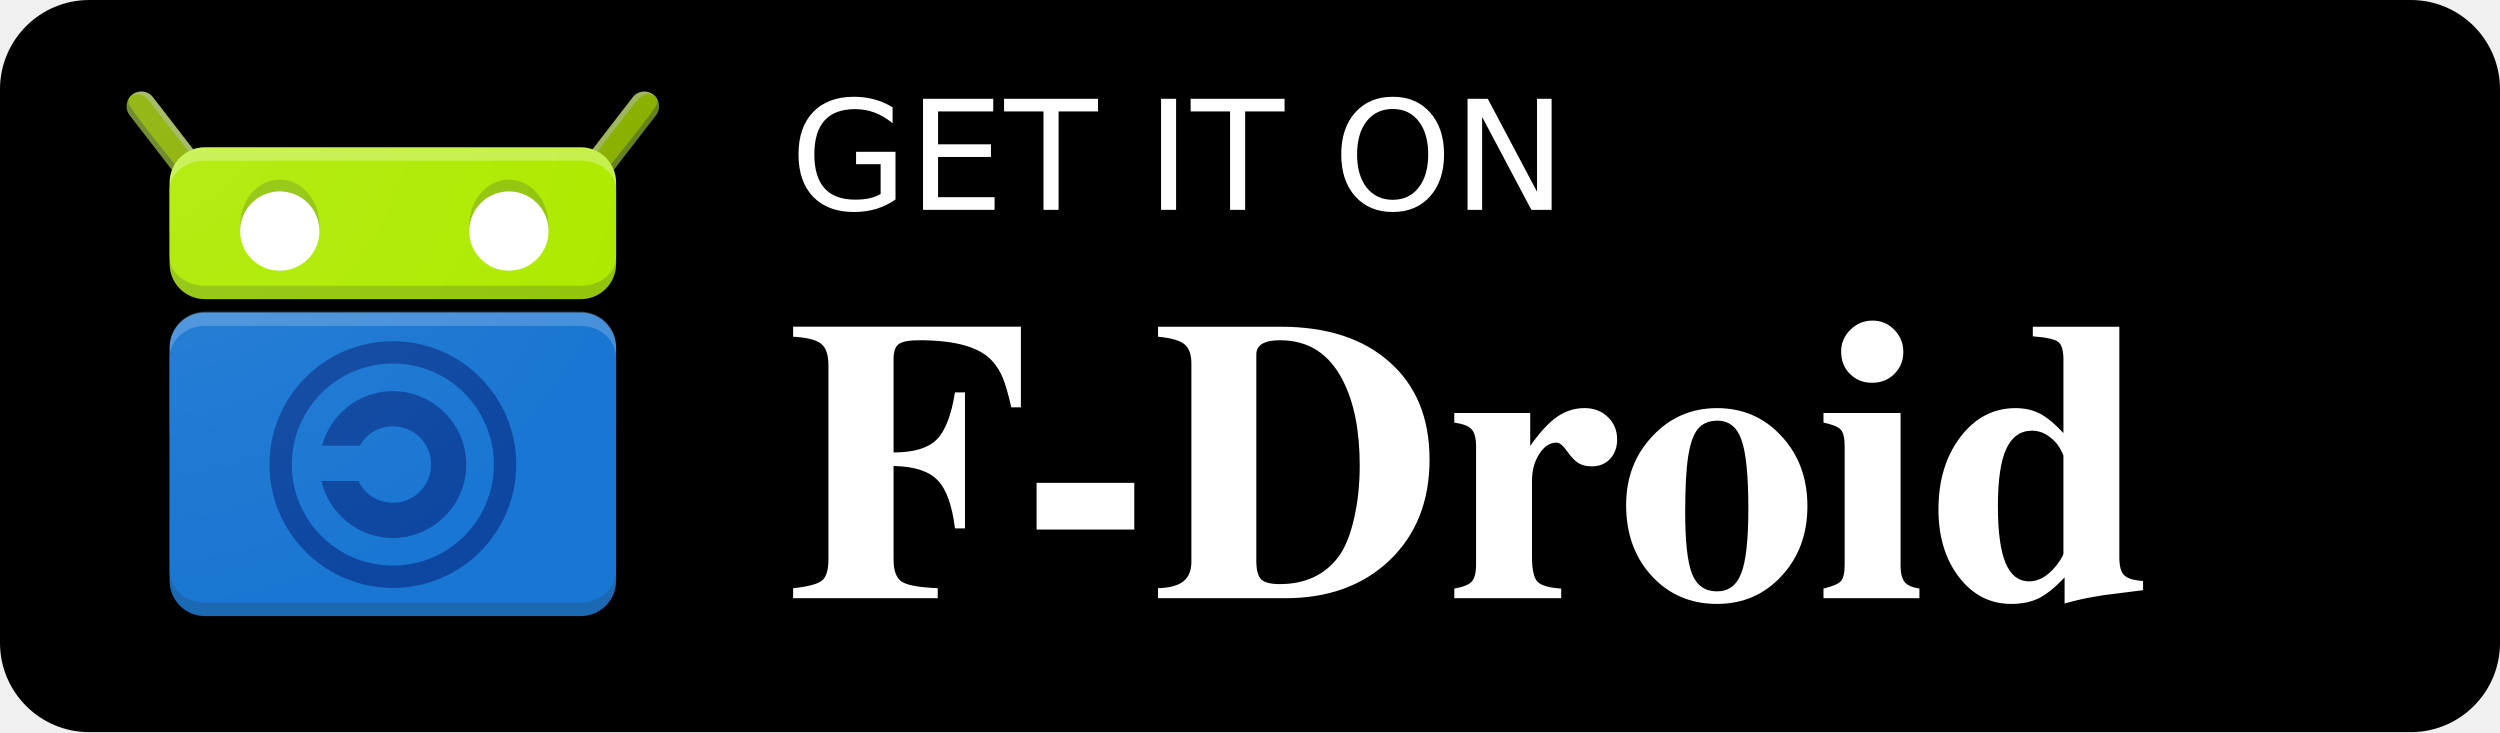
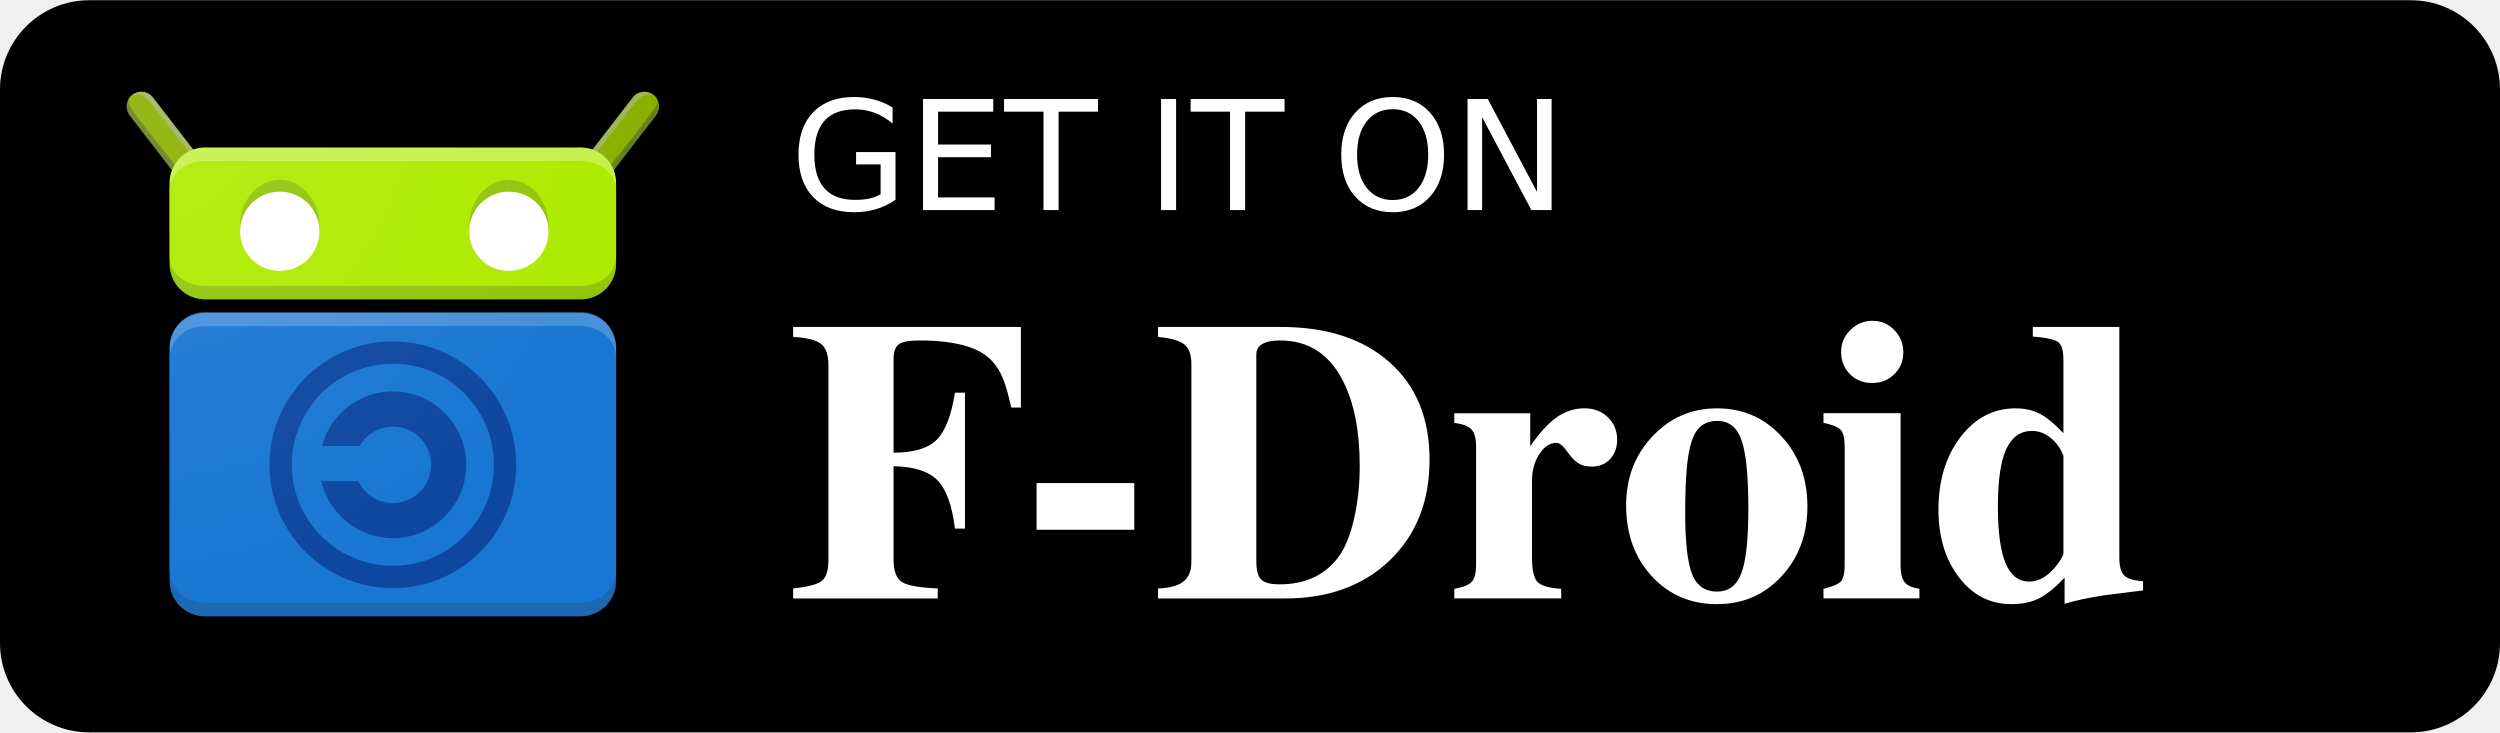
- <svg xmlns="http://www.w3.org/2000/svg" version="1.1" viewBox="0 0 560 164">
+ <svg xmlns="http://www.w3.org/2000/svg" version="1.1" width="273" height="80" viewBox="0 0 560 164">
  <defs>
    <radialGradient id="radialGradient4398" gradientUnits="userSpaceOnUse" cy="-12.89" cx="113" gradientTransform="matrix(-4.3416e-8,1.9611,-1.9778,2.8494e-8,3.507,-200.6)" r="59.662">
      <stop stop-color="#fff" stop-opacity=".098" offset="0" />
      <stop stop-color="#fff" stop-opacity="0" offset="1" />
    </radialGradient>
  </defs>
  <rect rx="20" ry="20" height="164" width="560" y="0" x="0" />
  <g fill="#fff">
    <path d="m197.26 43.456v-6.682h-5.499v-2.766h8.831v10.681q-1.95 1.383-4.299 2.099-2.349 0.7-5.015 0.7-5.832 0-9.131-3.399-3.283-3.416-3.283-9.498 0-6.098 3.283-9.498 3.299-3.416 9.131-3.416 2.433 0 4.615 0.6 2.2 0.6 4.049 1.766v3.583q-1.866-1.583-3.966-2.383-2.099-0.8-4.416-0.8-4.566 0-6.865 2.549-2.283 2.549-2.283 7.598 0 5.032 2.283 7.582 2.299 2.549 6.865 2.549 1.783 0 3.183-0.3 1.4-0.317 2.516-0.966z" />
    <path d="m206.76 22.128h15.729v2.833h-12.364v7.365h11.847v2.833h-11.847v9.014h12.664v2.833h-16.029v-24.877z" />
    <path d="m224.91 22.128h21.045v2.833h-8.831v22.045h-3.382v-22.045h-8.831v-2.833z" />
    <path d="m260.08 22.128h3.366v24.877h-3.366v-24.877z" />
    <path d="m266.7 22.128h21.045v2.833h-8.831v22.045h-3.382v-22.045h-8.831v-2.833z" />
    <path d="m311.97 24.41q-3.666 0-5.832 2.733-2.15 2.733-2.15 7.448 0 4.699 2.15 7.431 2.166 2.733 5.832 2.733t5.799-2.733q2.15-2.733 2.15-7.431 0-4.715-2.15-7.448-2.13-2.732-5.8-2.732zm0-2.733q5.232 0 8.365 3.516 3.133 3.499 3.133 9.398 0 5.882-3.133 9.398-3.133 3.499-8.365 3.499-5.249 0-8.398-3.499-3.133-3.499-3.133-9.398t3.133-9.398q3.149-3.516 8.398-3.516z" />
    <path d="m328.73 22.128h4.532l11.031 20.812v-20.812h3.266v24.877h-4.532l-11.031-20.812v20.812h-3.266v-24.877z" />
    <path d="m228.68 73.18v18.062h-2.153q-0.967-4.263-1.846-6.46-0.879-2.197-2.373-3.867-4.131-4.702-16.392-4.702-3.428 0-4.614 0.879-1.143 0.835-1.143 3.34v20.918q6.724 0 9.624-2.856t4.131-10.591h2.241v30.454h-2.241q-0.967-7.822-3.911-10.811-2.944-3.032-9.844-3.164v20.962q0 3.735 1.846 4.966 1.846 1.187 8.042 1.45v2.241h-32.388v-2.241q5.01-0.527 6.46-1.714 1.45-1.187 1.45-4.702v-43.55q0-3.472-1.626-4.79-1.626-1.318-6.284-1.582v-2.241h51.021z" />
    <path d="m254.08 108.16v10.459h-21.885v-10.459h21.885z" />
    <path d="m266.87 125.83v-44.385q0-3.076-1.582-4.351t-5.889-1.67v-2.241h27.422q15.601 0 24.478 7.954 8.921 7.91 8.921 21.797 0 13.975-8.921 22.544-8.921 8.525-23.467 8.525h-28.433v-2.241q3.911-0.132 5.669-1.538 1.802-1.406 1.802-4.394zm14.546-46.45v46.274q0 3.032 1.099 4.131 1.099 1.055 4.131 1.055 8.613 0 13.228-6.196 2.197-3.032 3.428-8.481 1.274-5.449 1.274-11.865 0-11.602-3.691-18.896-4.57-9.185-14.15-9.185-5.317 0-5.317 3.164z" />
    <path d="m342.77 92.51v7.383q3.164-4.526 5.977-6.504 2.856-1.978 6.196-1.978 3.164 0 5.229 2.022 2.065 1.978 2.065 5.01 0 2.637-1.582 4.351-1.582 1.67-4.087 1.67-1.758 0-2.944-0.703-1.187-0.703-2.461-2.505-1.45-2.109-2.505-2.109-2.241 0-3.867 2.549-1.626 2.505-1.626 6.021v17.007q0 4.175 1.187 5.537 1.23 1.318 5.361 1.582v2.153h-23.95v-2.153q2.988-0.527 3.911-1.582 0.967-1.055 0.967-3.823v-26.455q0-2.725-1.011-3.823-0.967-1.099-3.867-1.494v-2.153h17.007z" />
    <path d="m384.6 91.42q8.701 0 14.458 6.284 5.801 6.24 5.801 15.688 0 9.404-5.801 15.645-5.757 6.24-14.458 6.24-8.833 0-14.59-6.24-5.757-6.24-5.757-15.908 0-9.185 5.889-15.425 5.889-6.284 14.458-6.284zm0.088 2.812q-2.856 0-4.394 1.89-1.494 1.846-2.153 6.196-0.659 4.351-0.659 12.437 0 9.888 1.538 13.799 1.582 3.911 5.581 3.911 3.911 0 5.449-4.087 1.582-4.087 1.582-14.458 0-11.074-1.538-15.381-1.494-4.307-5.405-4.307z" />
    <path d="m425.73 92.51v34.189q0 2.549 0.923 3.691 0.923 1.099 3.296 1.45v2.153h-21.489v-2.153q3.076-0.747 3.911-1.67 0.835-0.967 0.835-3.735v-26.455q0-2.769-0.879-3.735t-3.867-1.582v-2.153h17.271zm-11.25-18.633q2.065-2.065 4.966-2.065t4.878 2.065q2.022 2.065 2.022 4.966 0 2.944-2.022 4.922-1.978 1.978-4.966 1.978t-4.966-1.978-1.978-5.01q0-2.856 2.065-4.878z" />
    <path d="m462.47 135.19v-5.845q-3.164 3.34-5.757 4.658-2.593 1.274-6.196 1.274-7.075 0-11.689-5.977-4.614-6.021-4.614-15.205 0-9.756 4.922-16.216 4.922-6.46 12.349-6.46 3.076 0 5.449 1.23t5.273 4.351v-16.479q0-3.076-1.187-3.955-1.143-0.879-5.669-1.23v-2.153h19.38v51.724q0 2.856 1.099 3.955 1.143 1.099 4.219 1.274v2.065l-5.581 0.703q-6.548 0.703-11.997 2.285zm-0.264-11.25v-21.885q-0.967-2.549-2.9-4.043-1.89-1.538-4.131-1.538-3.911 0-5.801 4.131-1.846 4.087-1.846 12.788 0 8.569 1.714 12.7 1.714 4.131 5.317 4.131 2.988 0 5.669-3.076 0.791-0.879 1.362-1.846 0.615-0.967 0.615-1.362z" />
  </g>
  <path d="m144.34 23.797-11.18 14.473" stroke="#769616" stroke-linecap="round" stroke-width="6.579" fill="#8ab000" />
  <path d="m144.29 20.5c1.193 0.032 2.005 0.497 2.581 1.181-5.334 6.339-6.233 7.346-13.514 16.372-2.683 3.471-5.478 1.677-2.795-1.794l11.184-14.474c0.603-0.804 1.54-1.258 2.544-1.285z" fill-opacity=".298" fill="#fff" />
  <path d="m146.89 21.713c0.326 0.389 1.477 2.117 0.059 4.095l-11.184 14.474c-2.683 3.471-3.026-1.611-3.026-1.611s9.828-11.868 14.151-16.958z" fill-opacity=".2" fill="#263238" />
  <path d="m145.01 21.118c1.153 0 2.526 0.373 2.169 2.102-0.273 1.32-12.265 15.985-12.265 15.985-2.683 3.471-6.562 1.78-3.879-1.691l11.143-14.402c0.685-0.763 1.601-1.957 2.832-1.994z" fill="#8ab000" />
  <path d="m31.655 23.797 11.185 14.473" stroke="#769616" stroke-linecap="round" stroke-width="6.579" fill="#8ab000" />
  <path d="m31.714 20.5c-1.193 0.032-2.005 0.497-2.581 1.181 5.334 6.339 6.233 7.346 13.514 16.372 2.683 3.471 5.478 1.677 2.795-1.794l-11.184-14.472c-0.603-0.804-1.54-1.258-2.544-1.285z" fill-opacity=".298" fill="#fff" />
  <path d="m29.111 21.713c-0.326 0.389-1.477 2.117-0.059 4.095l11.184 14.474c2.683 3.471 3.026-1.611 3.026-1.611s-9.828-11.868-14.151-16.958z" fill-opacity=".2" fill="#263238" />
  <path d="m30.995 21.118c-1.153 0-2.526 0.373-2.169 2.102 0.273 1.32 12.265 15.985 12.265 15.985 2.683 3.471 6.562 1.78 3.879-1.691l-11.143-14.402c-0.685-0.763-1.602-1.957-2.832-1.994z" fill="#8ab000" />
  <rect rx="7.895" ry="7.895" height="34" width="100" y="33" x="38" fill="#aeea00" />
  <rect fill-opacity=".2" rx="7.895" ry="7.895" height="26.316" width="100" y="40.684" x="38" fill="#263238" />
  <rect fill-opacity=".298" rx="7.895" ry="7.895" height="26.316" width="100" y="33.007" x="38" fill="#fff" />
  <rect rx="7.895" ry="6.462" height="28.002" width="100" y="36.002" x="38" fill="#aeea00" />
  <rect rx="7.895" ry="7.895" height="68" width="100" y="70" x="38" fill="#1976d2" />
  <rect fill-opacity=".2" rx="7.895" ry="7.895" height="34.21" width="100" y="103.79" x="38" fill="#263238" />
  <rect fill-opacity=".2" rx="7.895" ry="7.895" height="34.21" width="100" y="69.79" x="38" fill="#fff" />
  <rect rx="7.895" ry="7.154" height="62" width="100" y="73" x="38" fill="#1976d2" />
  <path fill="#0d47a1" d="m88 87.61c-7.581 0-13.999 5.223-15.877 12.238h8.455c1.459-2.593 4.198-4.343 7.422-4.343 4.77 0 8.553 3.782 8.553 8.553s-3.782 8.553-8.553 8.553c-3.441 0-6.345-1.981-7.71-4.867h-8.301c1.69 7.278 8.242 12.762 16.011 12.762 9.037 0 16.447-7.41 16.447-16.447 0-9.037-7.41-16.447-16.447-16.447z" />
  <circle stroke-width="5" stroke-linecap="round" stroke="#0d47a1" cy="104.06" cx="88" r="25.132" fill="none" />
  <ellipse fill-opacity=".2" rx="8.882" ry="10.197" cy="50.441" cx="62.67" fill="#263238" />
  <circle cy="51.757" cx="62.67" r="8.882" fill="#fff" />
  <ellipse fill-opacity=".2" rx="8.882" ry="10.197" cy="50.441" cx="113.99" fill="#263238" />
  <circle cy="51.757" cx="113.99" r="8.882" fill="#fff" />
  <path fill="url(#radialGradient4398)" d="m31.715 20.473a3.29 3.29 0 0 0 -2.662 5.336l9.475 12.262c-0.335 0.878-0.527 1.826-0.527 2.824v18.211c0 4.374 3.521 7.894 7.894 7.894h84.211c4.374 0 7.894-3.521 7.894-7.894v-18.211c0-0.999-0.19-1.948-0.525-2.826l9.473-12.26a3.29 3.29 0 0 0 -2.434 -5.334 3.29 3.29 0 0 0 -2.772 1.311l-9.014 11.666c-0.81-0.293-1.69-0.456-2.61-0.456h-84.211c-0.921 0-1.8 0.164-2.621 0.451l-9.02-11.666a3.29 3.29 0 0 0 -2.543 -1.312zm14.18 49.527c-4.374 0-7.894 3.521-7.894 7.894v52.211c0 4.374 3.521 7.894 7.894 7.894h84.211c4.374 0 7.894-3.521 7.894-7.894v-52.211c0.01-4.368-3.51-7.889-7.88-7.889h-84.211z" />
</svg>
